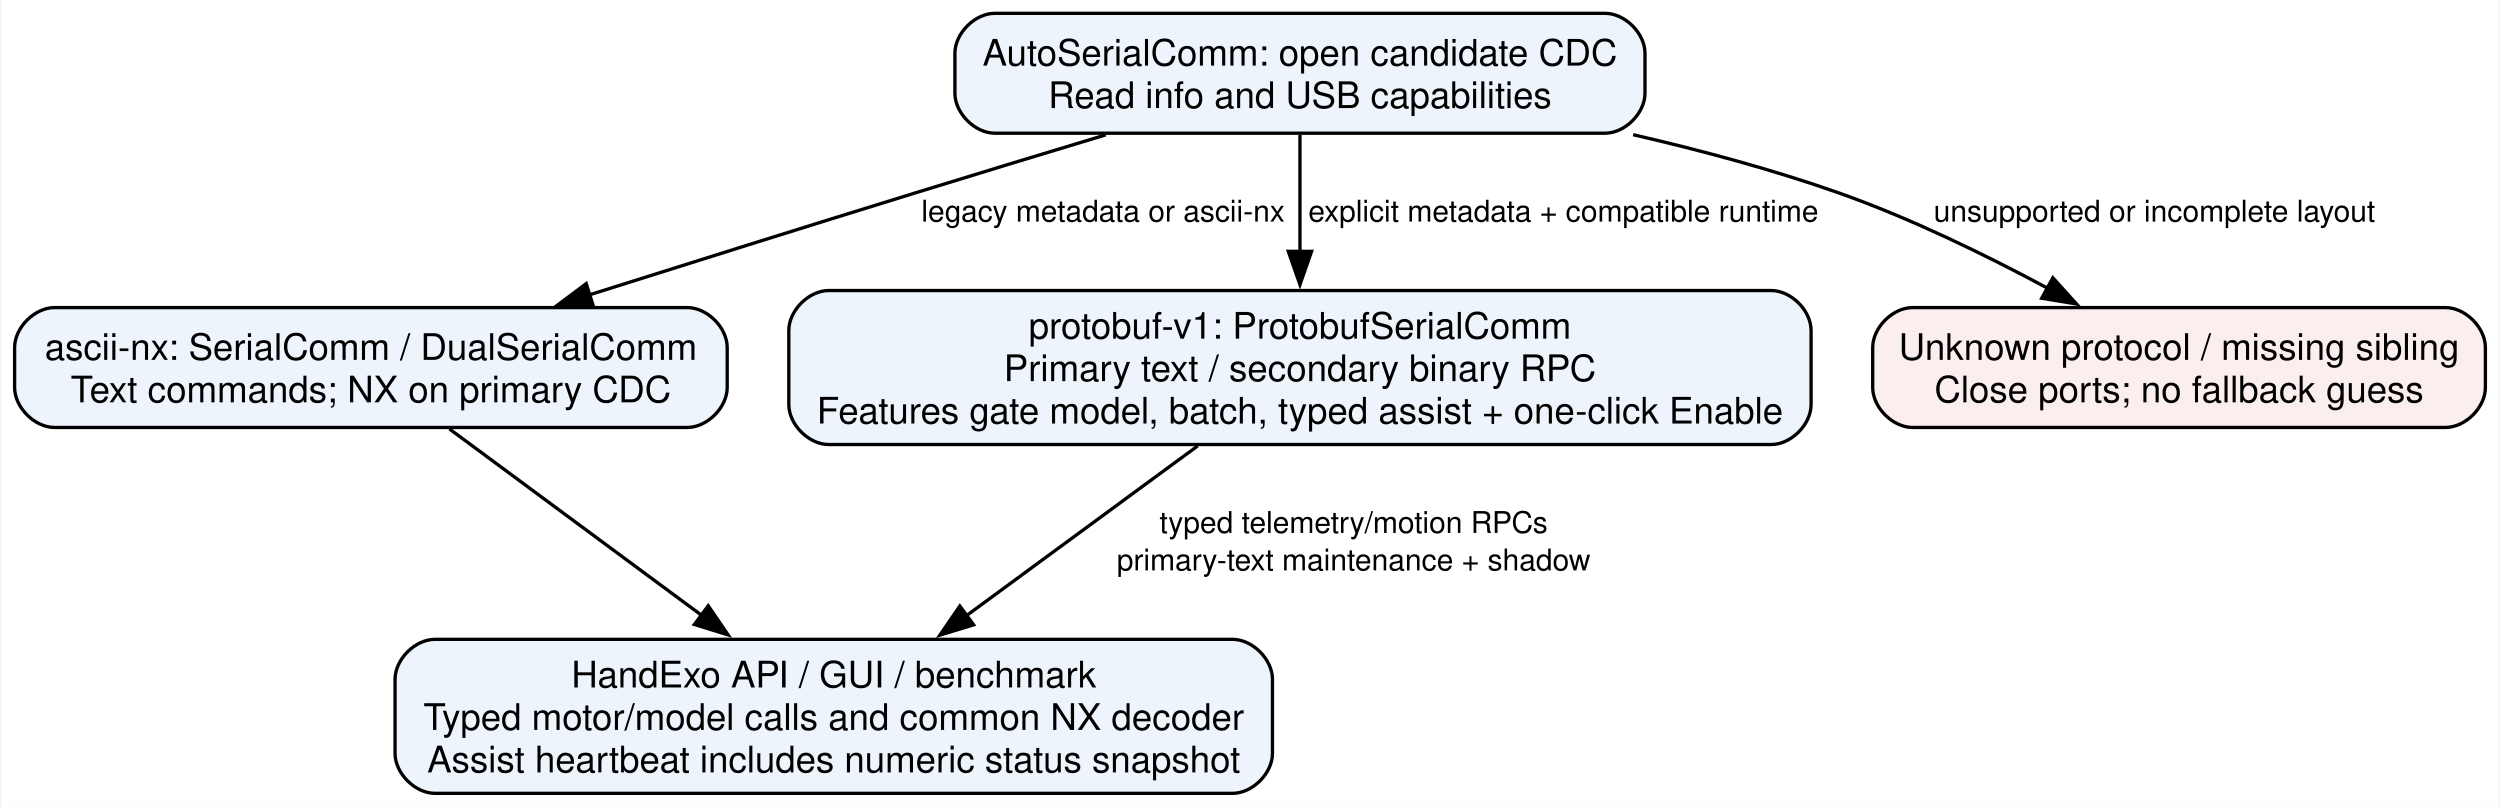
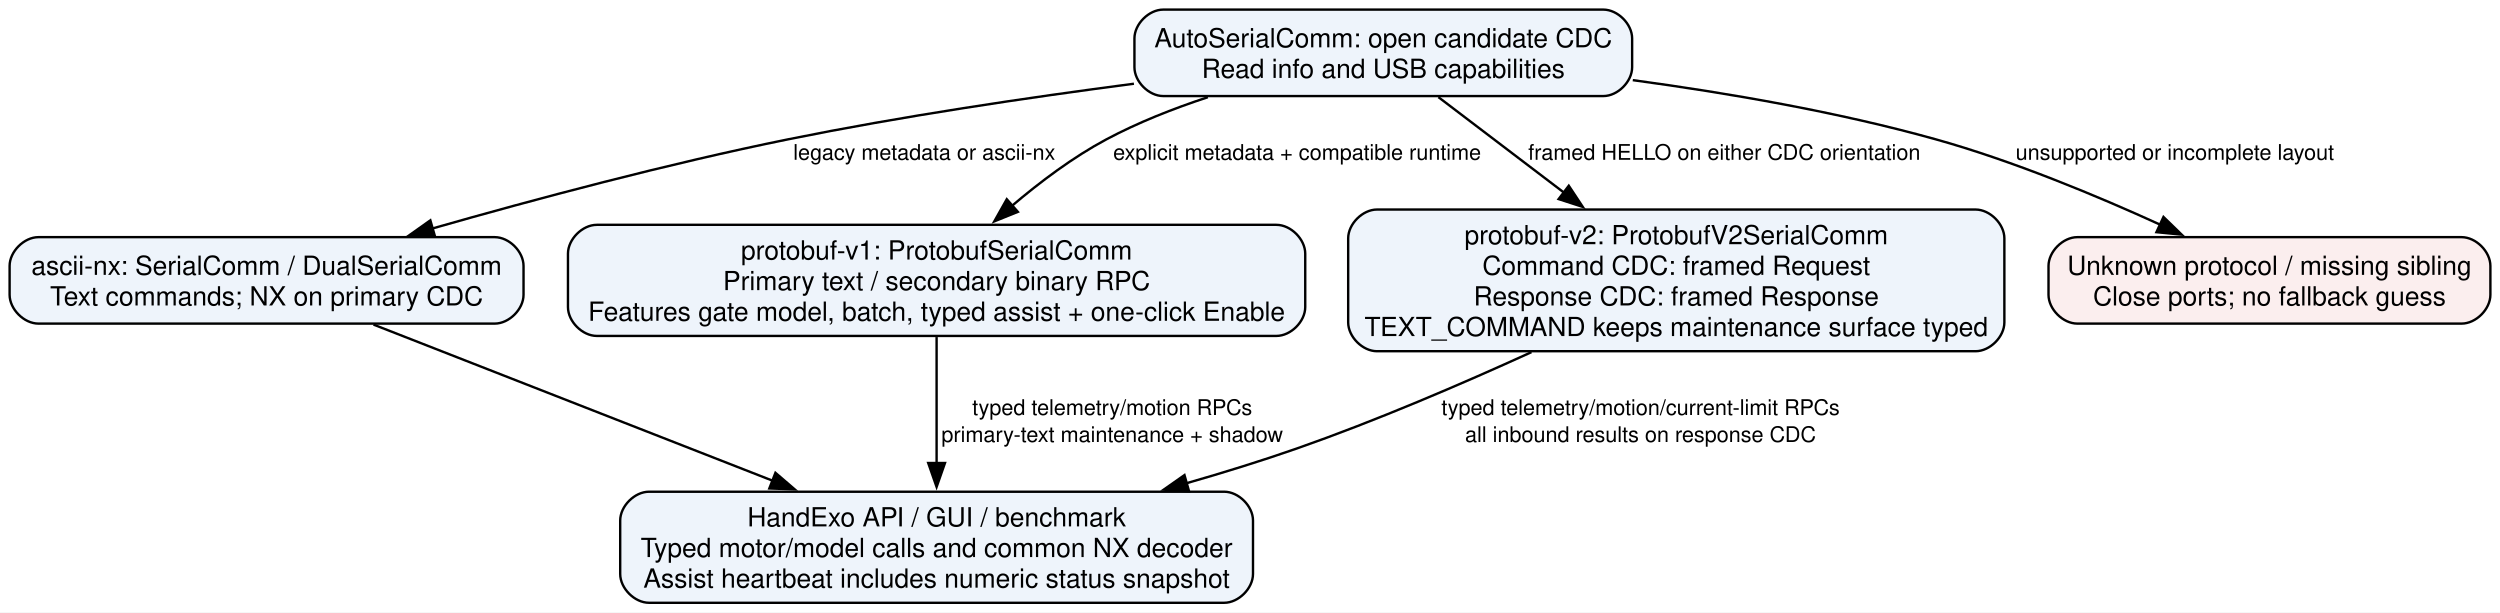
- <svg xmlns="http://www.w3.org/2000/svg" width="750pt" height="242pt" viewBox="0.00 0.00 750.00 242.25">
-   <g id="graph0" class="graph" transform="scale(1 1) rotate(0) translate(4 238.25)">
-     <polygon fill="white" stroke="none" points="-4,4 -4,-238.25 746,-238.25 746,4 -4,4" />
+ <svg xmlns="http://www.w3.org/2000/svg" width="1041pt" height="255pt" viewBox="0.00 0.00 1041.00 255.00">
+   <g id="graph0" class="graph" transform="scale(1 1) rotate(0) translate(4 251)">
+     <polygon fill="white" stroke="none" points="-4,4 -4,-251 1037,-251 1037,4 -4,4" />
    <g id="node1" class="node">
-       <path fill="#eef4fb" stroke="black" d="M477.62,-234.25C477.62,-234.25 294.38,-234.25 294.38,-234.25 288.38,-234.25 282.38,-228.25 282.38,-222.25 282.38,-222.25 282.38,-210.25 282.38,-210.25 282.38,-204.25 288.38,-198.25 294.38,-198.25 294.38,-198.25 477.62,-198.25 477.62,-198.25 483.62,-198.25 489.62,-204.25 489.62,-210.25 489.62,-210.25 489.62,-222.25 489.62,-222.25 489.62,-228.25 483.62,-234.25 477.62,-234.25" />
-       <text text-anchor="middle" x="386" y="-218.55" font-family="Helvetica,sans-Serif" font-size="11.00">AutoSerialComm: open candidate CDC</text>
-       <text text-anchor="middle" x="386" y="-205.8" font-family="Helvetica,sans-Serif" font-size="11.00">Read info and USB capabilities</text>
+       <path fill="#eef4fb" stroke="black" d="M663.62,-247C663.62,-247 480.38,-247 480.38,-247 474.38,-247 468.38,-241 468.38,-235 468.38,-235 468.38,-223 468.38,-223 468.38,-217 474.38,-211 480.38,-211 480.38,-211 663.62,-211 663.62,-211 669.62,-211 675.62,-217 675.62,-223 675.62,-223 675.62,-235 675.62,-235 675.62,-241 669.62,-247 663.62,-247" />
+       <text text-anchor="middle" x="572" y="-231.3" font-family="Helvetica,sans-Serif" font-size="11.00">AutoSerialComm: open candidate CDC</text>
+       <text text-anchor="middle" x="572" y="-218.55" font-family="Helvetica,sans-Serif" font-size="11.00">Read info and USB capabilities</text>
    </g>
    <g id="node2" class="node">
-       <path fill="#eef4fb" stroke="black" d="M202,-145.88C202,-145.88 12,-145.88 12,-145.88 6,-145.88 0,-139.88 0,-133.88 0,-133.88 0,-121.88 0,-121.88 0,-115.88 6,-109.88 12,-109.88 12,-109.88 202,-109.88 202,-109.88 208,-109.88 214,-115.88 214,-121.88 214,-121.88 214,-133.88 214,-133.88 214,-139.88 208,-145.88 202,-145.88" />
-       <text text-anchor="middle" x="107" y="-130.18" font-family="Helvetica,sans-Serif" font-size="11.00">ascii-nx: SerialComm / DualSerialComm</text>
-       <text text-anchor="middle" x="107" y="-117.42" font-family="Helvetica,sans-Serif" font-size="11.00">Text commands; NX on primary CDC</text>
+       <path fill="#eef4fb" stroke="black" d="M202,-152.25C202,-152.25 12,-152.25 12,-152.25 6,-152.25 0,-146.25 0,-140.25 0,-140.25 0,-128.25 0,-128.25 0,-122.25 6,-116.25 12,-116.25 12,-116.25 202,-116.25 202,-116.25 208,-116.25 214,-122.25 214,-128.25 214,-128.25 214,-140.25 214,-140.25 214,-146.25 208,-152.25 202,-152.25" />
+       <text text-anchor="middle" x="107" y="-136.55" font-family="Helvetica,sans-Serif" font-size="11.00">ascii-nx: SerialComm / DualSerialComm</text>
+       <text text-anchor="middle" x="107" y="-123.8" font-family="Helvetica,sans-Serif" font-size="11.00">Text commands; NX on primary CDC</text>
    </g>
    <g id="edge1" class="edge">
-       <path fill="none" stroke="black" d="M327.67,-197.75C309.28,-192.2 288.91,-186.01 270.25,-180.25 238.01,-170.3 202.25,-159.07 172.44,-149.65" />
-       <polygon fill="black" stroke="black" points="173.77,-146.41 163.18,-146.73 171.66,-153.08 173.77,-146.41" />
-       <text text-anchor="middle" x="326.88" y="-171.7" font-family="Helvetica,sans-Serif" font-size="9.00">legacy metadata or ascii-nx</text>
+       <path fill="none" stroke="black" d="M468.17,-216.14C423.65,-210.33 371.19,-202.52 324.25,-193 274.22,-182.85 218.59,-168 176.15,-155.89" />
+       <polygon fill="black" stroke="black" points="177.14,-152.54 166.56,-153.14 175.2,-159.26 177.14,-152.54" />
+       <text text-anchor="middle" x="380.88" y="-184.45" font-family="Helvetica,sans-Serif" font-size="9.00">legacy metadata or ascii-nx</text>
    </g>
    <g id="node3" class="node">
-       <path fill="#eef4fb" stroke="black" d="M527.5,-151C527.5,-151 244.5,-151 244.5,-151 238.5,-151 232.5,-145 232.5,-139 232.5,-139 232.5,-116.75 232.5,-116.75 232.5,-110.75 238.5,-104.75 244.5,-104.75 244.5,-104.75 527.5,-104.75 527.5,-104.75 533.5,-104.75 539.5,-110.75 539.5,-116.75 539.5,-116.75 539.5,-139 539.5,-139 539.5,-145 533.5,-151 527.5,-151" />
-       <text text-anchor="middle" x="386" y="-136.55" font-family="Helvetica,sans-Serif" font-size="11.00">protobuf-v1: ProtobufSerialComm</text>
-       <text text-anchor="middle" x="386" y="-123.8" font-family="Helvetica,sans-Serif" font-size="11.00">Primary text / secondary binary RPC</text>
-       <text text-anchor="middle" x="386" y="-111.05" font-family="Helvetica,sans-Serif" font-size="11.00">Features gate model, batch, typed assist + one-click Enable</text>
+       <path fill="#eef4fb" stroke="black" d="M527.5,-157.38C527.5,-157.38 244.5,-157.38 244.5,-157.38 238.5,-157.38 232.5,-151.38 232.5,-145.38 232.5,-145.38 232.5,-123.12 232.5,-123.12 232.5,-117.12 238.5,-111.12 244.5,-111.12 244.5,-111.12 527.5,-111.12 527.5,-111.12 533.5,-111.12 539.5,-117.12 539.5,-123.12 539.5,-123.12 539.5,-145.38 539.5,-145.38 539.5,-151.38 533.5,-157.38 527.5,-157.38" />
+       <text text-anchor="middle" x="386" y="-142.93" font-family="Helvetica,sans-Serif" font-size="11.00">protobuf-v1: ProtobufSerialComm</text>
+       <text text-anchor="middle" x="386" y="-130.18" font-family="Helvetica,sans-Serif" font-size="11.00">Primary text / secondary binary RPC</text>
+       <text text-anchor="middle" x="386" y="-117.42" font-family="Helvetica,sans-Serif" font-size="11.00">Features gate model, batch, typed assist + one-click Enable</text>
    </g>
    <g id="edge2" class="edge">
-       <path fill="none" stroke="black" d="M386,-197.77C386,-187.71 386,-174.73 386,-162.76" />
-       <polygon fill="black" stroke="black" points="389.5,-162.77 386,-152.77 382.5,-162.77 389.5,-162.77" />
-       <text text-anchor="middle" x="465.12" y="-171.7" font-family="Helvetica,sans-Serif" font-size="9.00">explicit metadata + compatible runtime</text>
+       <path fill="none" stroke="black" d="M498.95,-210.52C484.55,-205.79 469.85,-199.98 456.75,-193 442.81,-185.57 429.01,-175.18 417.35,-165.26" />
+       <polygon fill="black" stroke="black" points="419.84,-162.79 410.02,-158.82 415.22,-168.05 419.84,-162.79" />
+       <text text-anchor="middle" x="536.12" y="-184.45" font-family="Helvetica,sans-Serif" font-size="9.00">explicit metadata + compatible runtime</text>
    </g>
    <g id="node4" class="node">
-       <path fill="#fbeeee" stroke="black" d="M730,-145.88C730,-145.88 570,-145.88 570,-145.88 564,-145.88 558,-139.88 558,-133.88 558,-133.88 558,-121.88 558,-121.88 558,-115.88 564,-109.88 570,-109.88 570,-109.88 730,-109.88 730,-109.88 736,-109.88 742,-115.88 742,-121.88 742,-121.88 742,-133.88 742,-133.88 742,-139.88 736,-145.88 730,-145.88" />
-       <text text-anchor="middle" x="650" y="-130.18" font-family="Helvetica,sans-Serif" font-size="11.00">Unknown protocol / missing sibling</text>
-       <text text-anchor="middle" x="650" y="-117.42" font-family="Helvetica,sans-Serif" font-size="11.00">Close ports; no fallback guess</text>
+       <path fill="#eef4fb" stroke="black" d="M818.62,-163.75C818.62,-163.75 569.38,-163.75 569.38,-163.75 563.38,-163.75 557.38,-157.75 557.38,-151.75 557.38,-151.75 557.38,-116.75 557.38,-116.75 557.38,-110.75 563.38,-104.75 569.38,-104.75 569.38,-104.75 818.62,-104.75 818.62,-104.75 824.62,-104.75 830.62,-110.75 830.62,-116.75 830.62,-116.75 830.62,-151.75 830.62,-151.75 830.62,-157.75 824.62,-163.75 818.62,-163.75" />
+       <text text-anchor="middle" x="694" y="-149.3" font-family="Helvetica,sans-Serif" font-size="11.00">protobuf-v2: ProtobufV2SerialComm</text>
+       <text text-anchor="middle" x="694" y="-136.55" font-family="Helvetica,sans-Serif" font-size="11.00">Command CDC: framed Request</text>
+       <text text-anchor="middle" x="694" y="-123.8" font-family="Helvetica,sans-Serif" font-size="11.00">Response CDC: framed Response</text>
+       <text text-anchor="middle" x="694" y="-111.05" font-family="Helvetica,sans-Serif" font-size="11.00">TEXT_COMMAND keeps maintenance surface typed</text>
    </g>
    <g id="edge3" class="edge">
-       <path fill="none" stroke="black" d="M486.06,-197.8C506.81,-193.02 528.33,-187.2 548,-180.25 569.35,-172.7 591.96,-161.66 610.44,-151.75" />
-       <polygon fill="black" stroke="black" points="612.11,-154.83 619.21,-146.96 608.75,-148.69 612.11,-154.83" />
-       <text text-anchor="middle" x="642.62" y="-171.7" font-family="Helvetica,sans-Serif" font-size="9.00">unsupported or incomplete layout</text>
+       <path fill="none" stroke="black" d="M594.95,-210.55C609.64,-199.38 629.24,-184.48 647.13,-170.88" />
+       <polygon fill="black" stroke="black" points="649.24,-173.67 655.08,-164.84 645,-168.1 649.24,-173.67" />
+       <text text-anchor="middle" x="714" y="-184.45" font-family="Helvetica,sans-Serif" font-size="9.00">framed HELLO on either CDC orientation</text>
    </g>
    <g id="node5" class="node">
-       <path fill="#eef4fb" stroke="black" d="M365.75,-46.25C365.75,-46.25 126.25,-46.25 126.25,-46.25 120.25,-46.25 114.25,-40.25 114.25,-34.25 114.25,-34.25 114.25,-12 114.25,-12 114.25,-6 120.25,0 126.25,0 126.25,0 365.75,0 365.75,0 371.75,0 377.75,-6 377.75,-12 377.75,-12 377.75,-34.25 377.75,-34.25 377.75,-40.25 371.75,-46.25 365.75,-46.25" />
-       <text text-anchor="middle" x="246" y="-31.8" font-family="Helvetica,sans-Serif" font-size="11.00">HandExo API / GUI / benchmark</text>
-       <text text-anchor="middle" x="246" y="-19.05" font-family="Helvetica,sans-Serif" font-size="11.00">Typed motor/model calls and common NX decoder</text>
-       <text text-anchor="middle" x="246" y="-6.3" font-family="Helvetica,sans-Serif" font-size="11.00">Assist heartbeat includes numeric status snapshot</text>
+       <path fill="#fbeeee" stroke="black" d="M1021,-152.25C1021,-152.25 861,-152.25 861,-152.25 855,-152.25 849,-146.25 849,-140.25 849,-140.25 849,-128.25 849,-128.25 849,-122.25 855,-116.25 861,-116.25 861,-116.25 1021,-116.25 1021,-116.25 1027,-116.25 1033,-122.25 1033,-128.25 1033,-128.25 1033,-140.25 1033,-140.25 1033,-146.25 1027,-152.25 1021,-152.25" />
+       <text text-anchor="middle" x="941" y="-136.55" font-family="Helvetica,sans-Serif" font-size="11.00">Unknown protocol / missing sibling</text>
+       <text text-anchor="middle" x="941" y="-123.8" font-family="Helvetica,sans-Serif" font-size="11.00">Close ports; no fallback guess</text>
    </g>
    <g id="edge4" class="edge">
-       <path fill="none" stroke="black" d="M130.58,-109.44C151.32,-94.11 181.94,-71.48 206.43,-53.38" />
-       <polygon fill="black" stroke="black" points="208.3,-56.34 214.27,-47.58 204.14,-50.71 208.3,-56.34" />
+       <path fill="none" stroke="black" d="M675.89,-217.63C715.78,-212.23 761.45,-204.33 802,-193 834.22,-184 868.97,-169.56 895.67,-157.37" />
+       <polygon fill="black" stroke="black" points="896.87,-160.67 904.47,-153.29 893.93,-154.32 896.87,-160.67" />
+       <text text-anchor="middle" x="901.62" y="-184.45" font-family="Helvetica,sans-Serif" font-size="9.00">unsupported or incomplete layout</text>
+     </g>
+     <g id="node6" class="node">
+       <path fill="#eef4fb" stroke="black" d="M505.75,-46.25C505.75,-46.25 266.25,-46.25 266.25,-46.25 260.25,-46.25 254.25,-40.25 254.25,-34.25 254.25,-34.25 254.25,-12 254.25,-12 254.25,-6 260.25,0 266.25,0 266.25,0 505.75,0 505.75,0 511.75,0 517.75,-6 517.75,-12 517.75,-12 517.75,-34.25 517.75,-34.25 517.75,-40.25 511.75,-46.25 505.75,-46.25" />
+       <text text-anchor="middle" x="386" y="-31.8" font-family="Helvetica,sans-Serif" font-size="11.00">HandExo API / GUI / benchmark</text>
+       <text text-anchor="middle" x="386" y="-19.05" font-family="Helvetica,sans-Serif" font-size="11.00">Typed motor/model calls and common NX decoder</text>
+       <text text-anchor="middle" x="386" y="-6.3" font-family="Helvetica,sans-Serif" font-size="11.00">Assist heartbeat includes numeric status snapshot</text>
    </g>
    <g id="edge5" class="edge">
-       <path fill="none" stroke="black" d="M355.28,-104.33C334.85,-89.34 307.83,-69.5 285.77,-53.31" />
-       <polygon fill="black" stroke="black" points="288,-50.61 277.87,-47.52 283.86,-56.26 288,-50.61" />
-       <text text-anchor="middle" x="402.12" y="-78.2" font-family="Helvetica,sans-Serif" font-size="9.00">typed telemetry/motion RPCs</text>
-       <text text-anchor="middle" x="402.12" y="-66.95" font-family="Helvetica,sans-Serif" font-size="9.00">primary-text maintenance + shadow</text>
+       <path fill="none" stroke="black" d="M151.52,-115.84C196.35,-98.3 266.11,-71.02 317.9,-50.76" />
+       <polygon fill="black" stroke="black" points="318.89,-54.13 326.93,-47.23 316.34,-47.61 318.89,-54.13" />
+     </g>
+     <g id="edge6" class="edge">
+       <path fill="none" stroke="black" d="M386,-110.64C386,-95.42 386,-75.09 386,-57.95" />
+       <polygon fill="black" stroke="black" points="389.5,-58.22 386,-48.22 382.5,-58.22 389.5,-58.22" />
+       <text text-anchor="middle" x="459.12" y="-78.2" font-family="Helvetica,sans-Serif" font-size="9.00">typed telemetry/motion RPCs</text>
+       <text text-anchor="middle" x="459.12" y="-66.95" font-family="Helvetica,sans-Serif" font-size="9.00">primary-text maintenance + shadow</text>
+     </g>
+     <g id="edge7" class="edge">
+       <path fill="none" stroke="black" d="M633.7,-104.37C604.59,-91.09 568.91,-75.77 536,-64.25 521.22,-59.08 505.42,-54.19 489.83,-49.72" />
+       <polygon fill="black" stroke="black" points="491.12,-46.44 480.54,-47.1 489.22,-53.18 491.12,-46.44" />
+       <text text-anchor="middle" x="679.12" y="-78.2" font-family="Helvetica,sans-Serif" font-size="9.00">typed telemetry/motion/current-limit RPCs</text>
+       <text text-anchor="middle" x="679.12" y="-66.95" font-family="Helvetica,sans-Serif" font-size="9.00">all inbound results on response CDC</text>
    </g>
  </g>
</svg>
